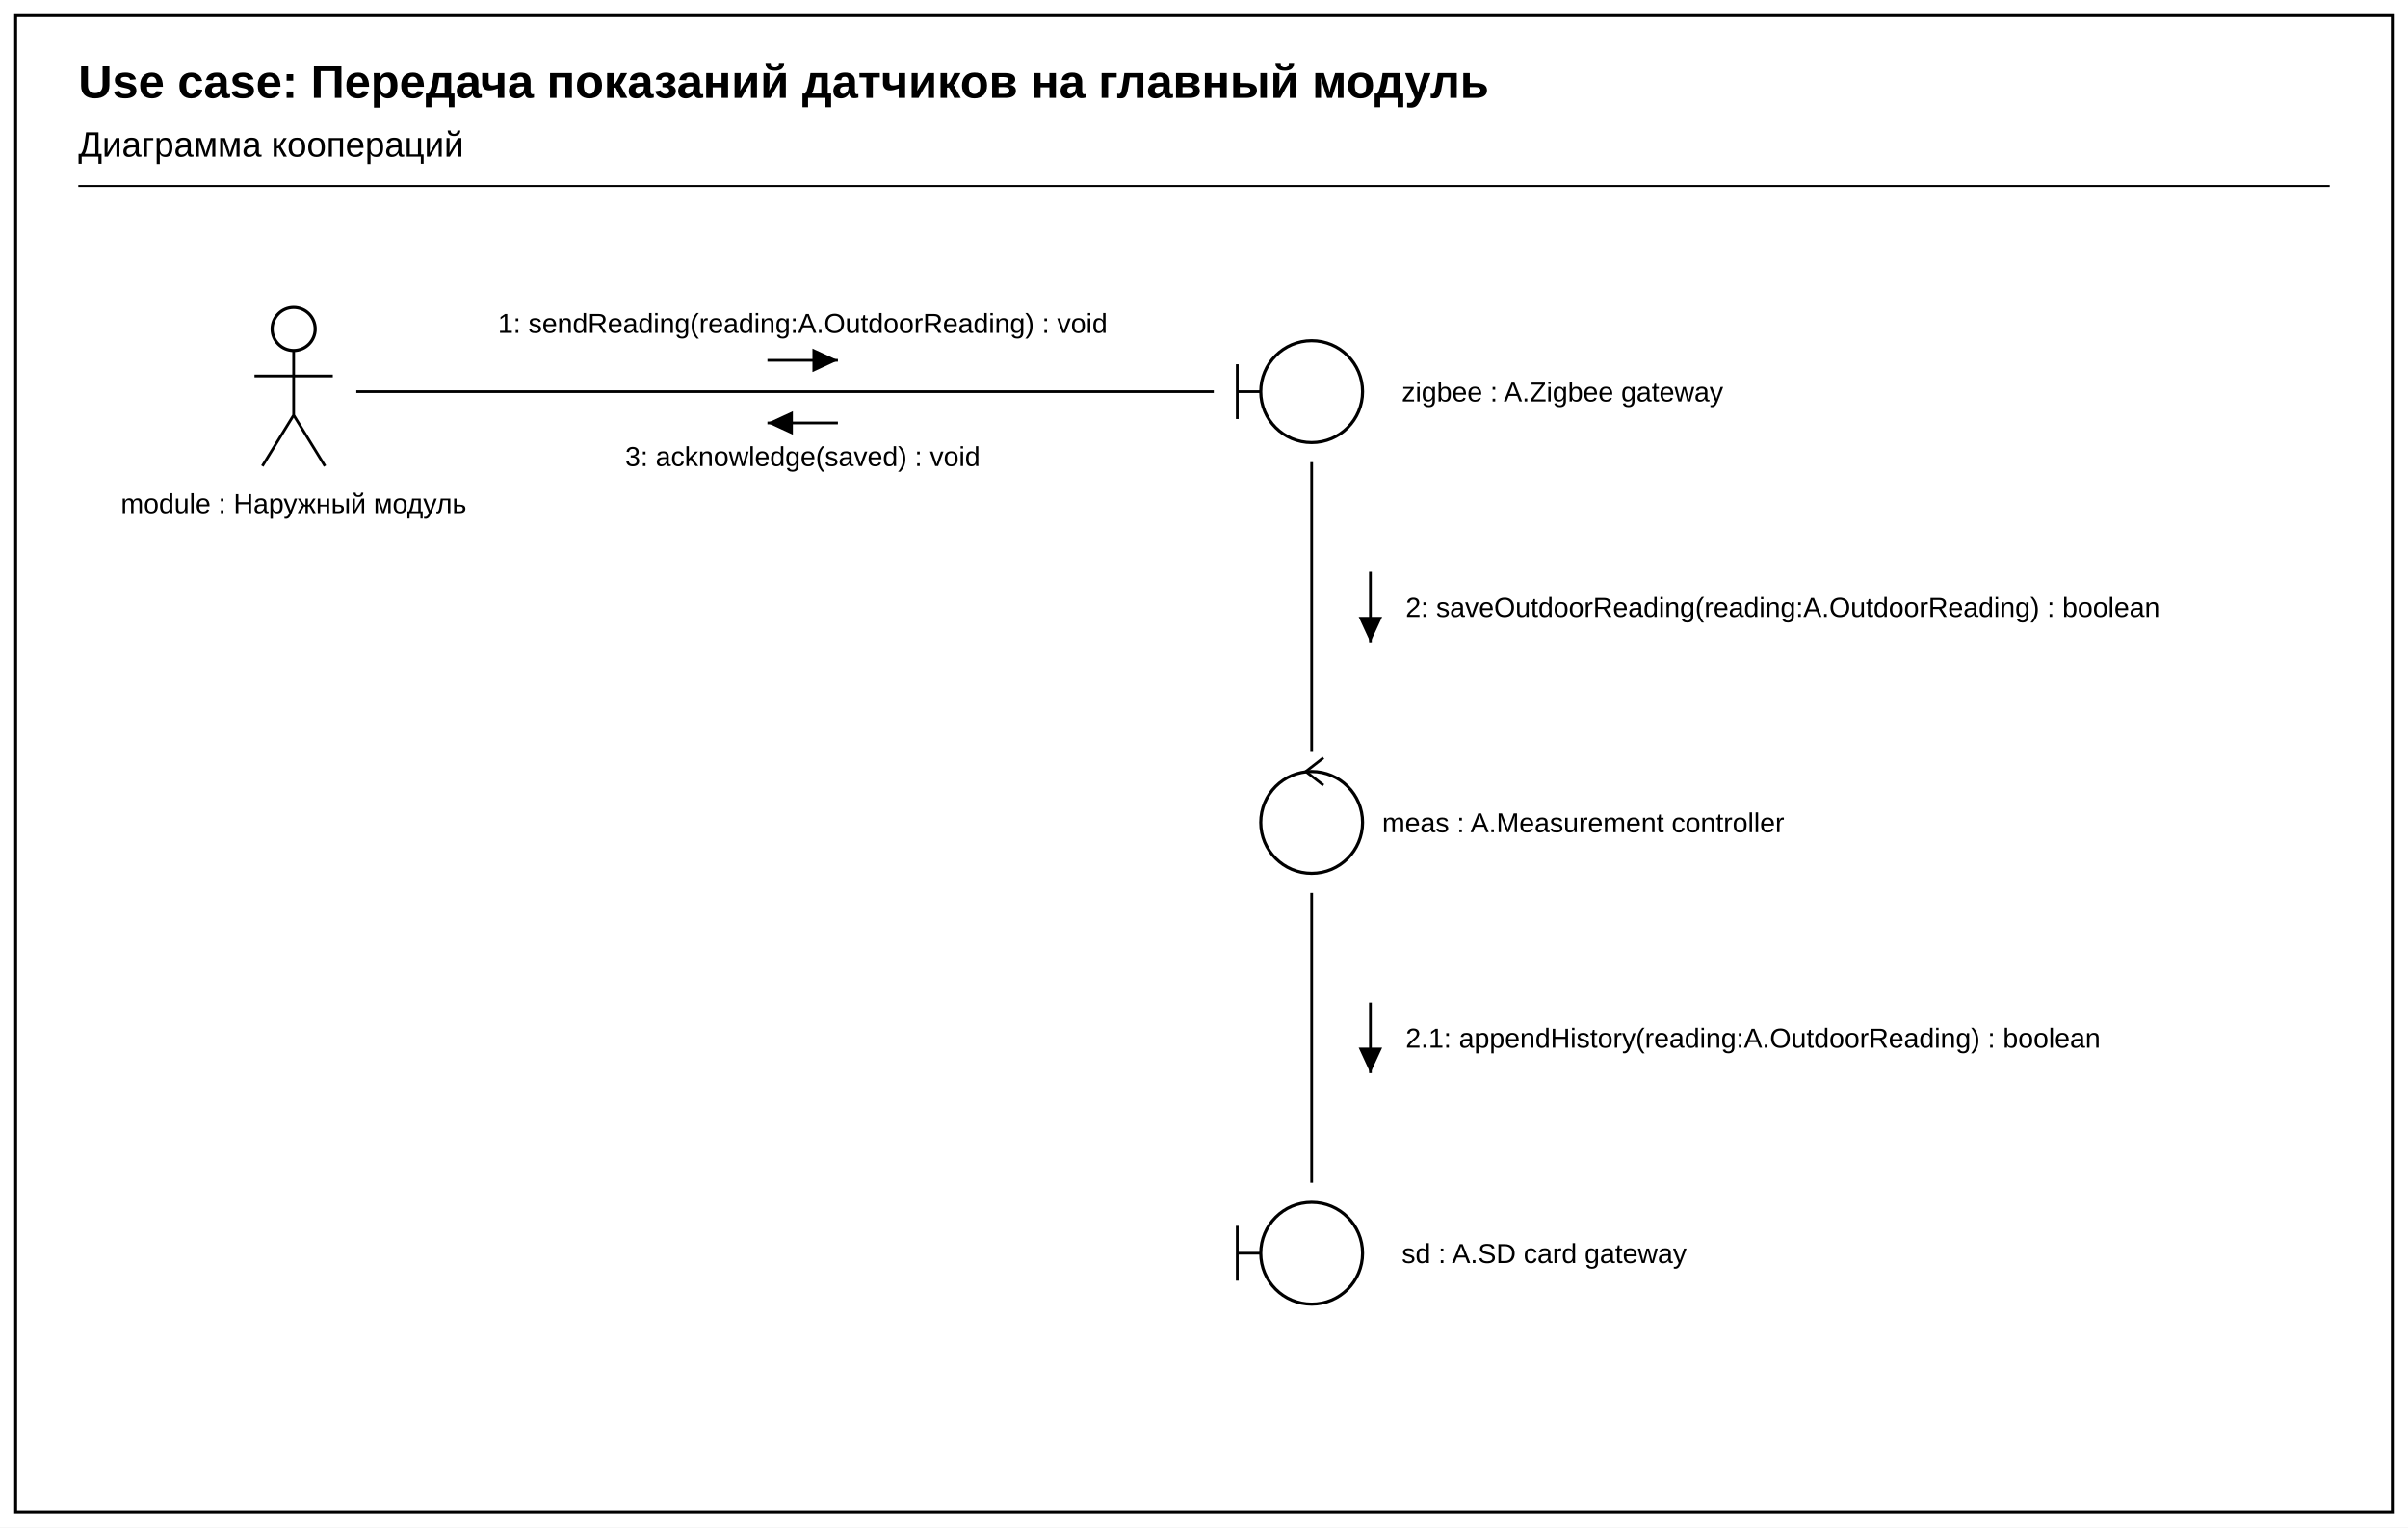
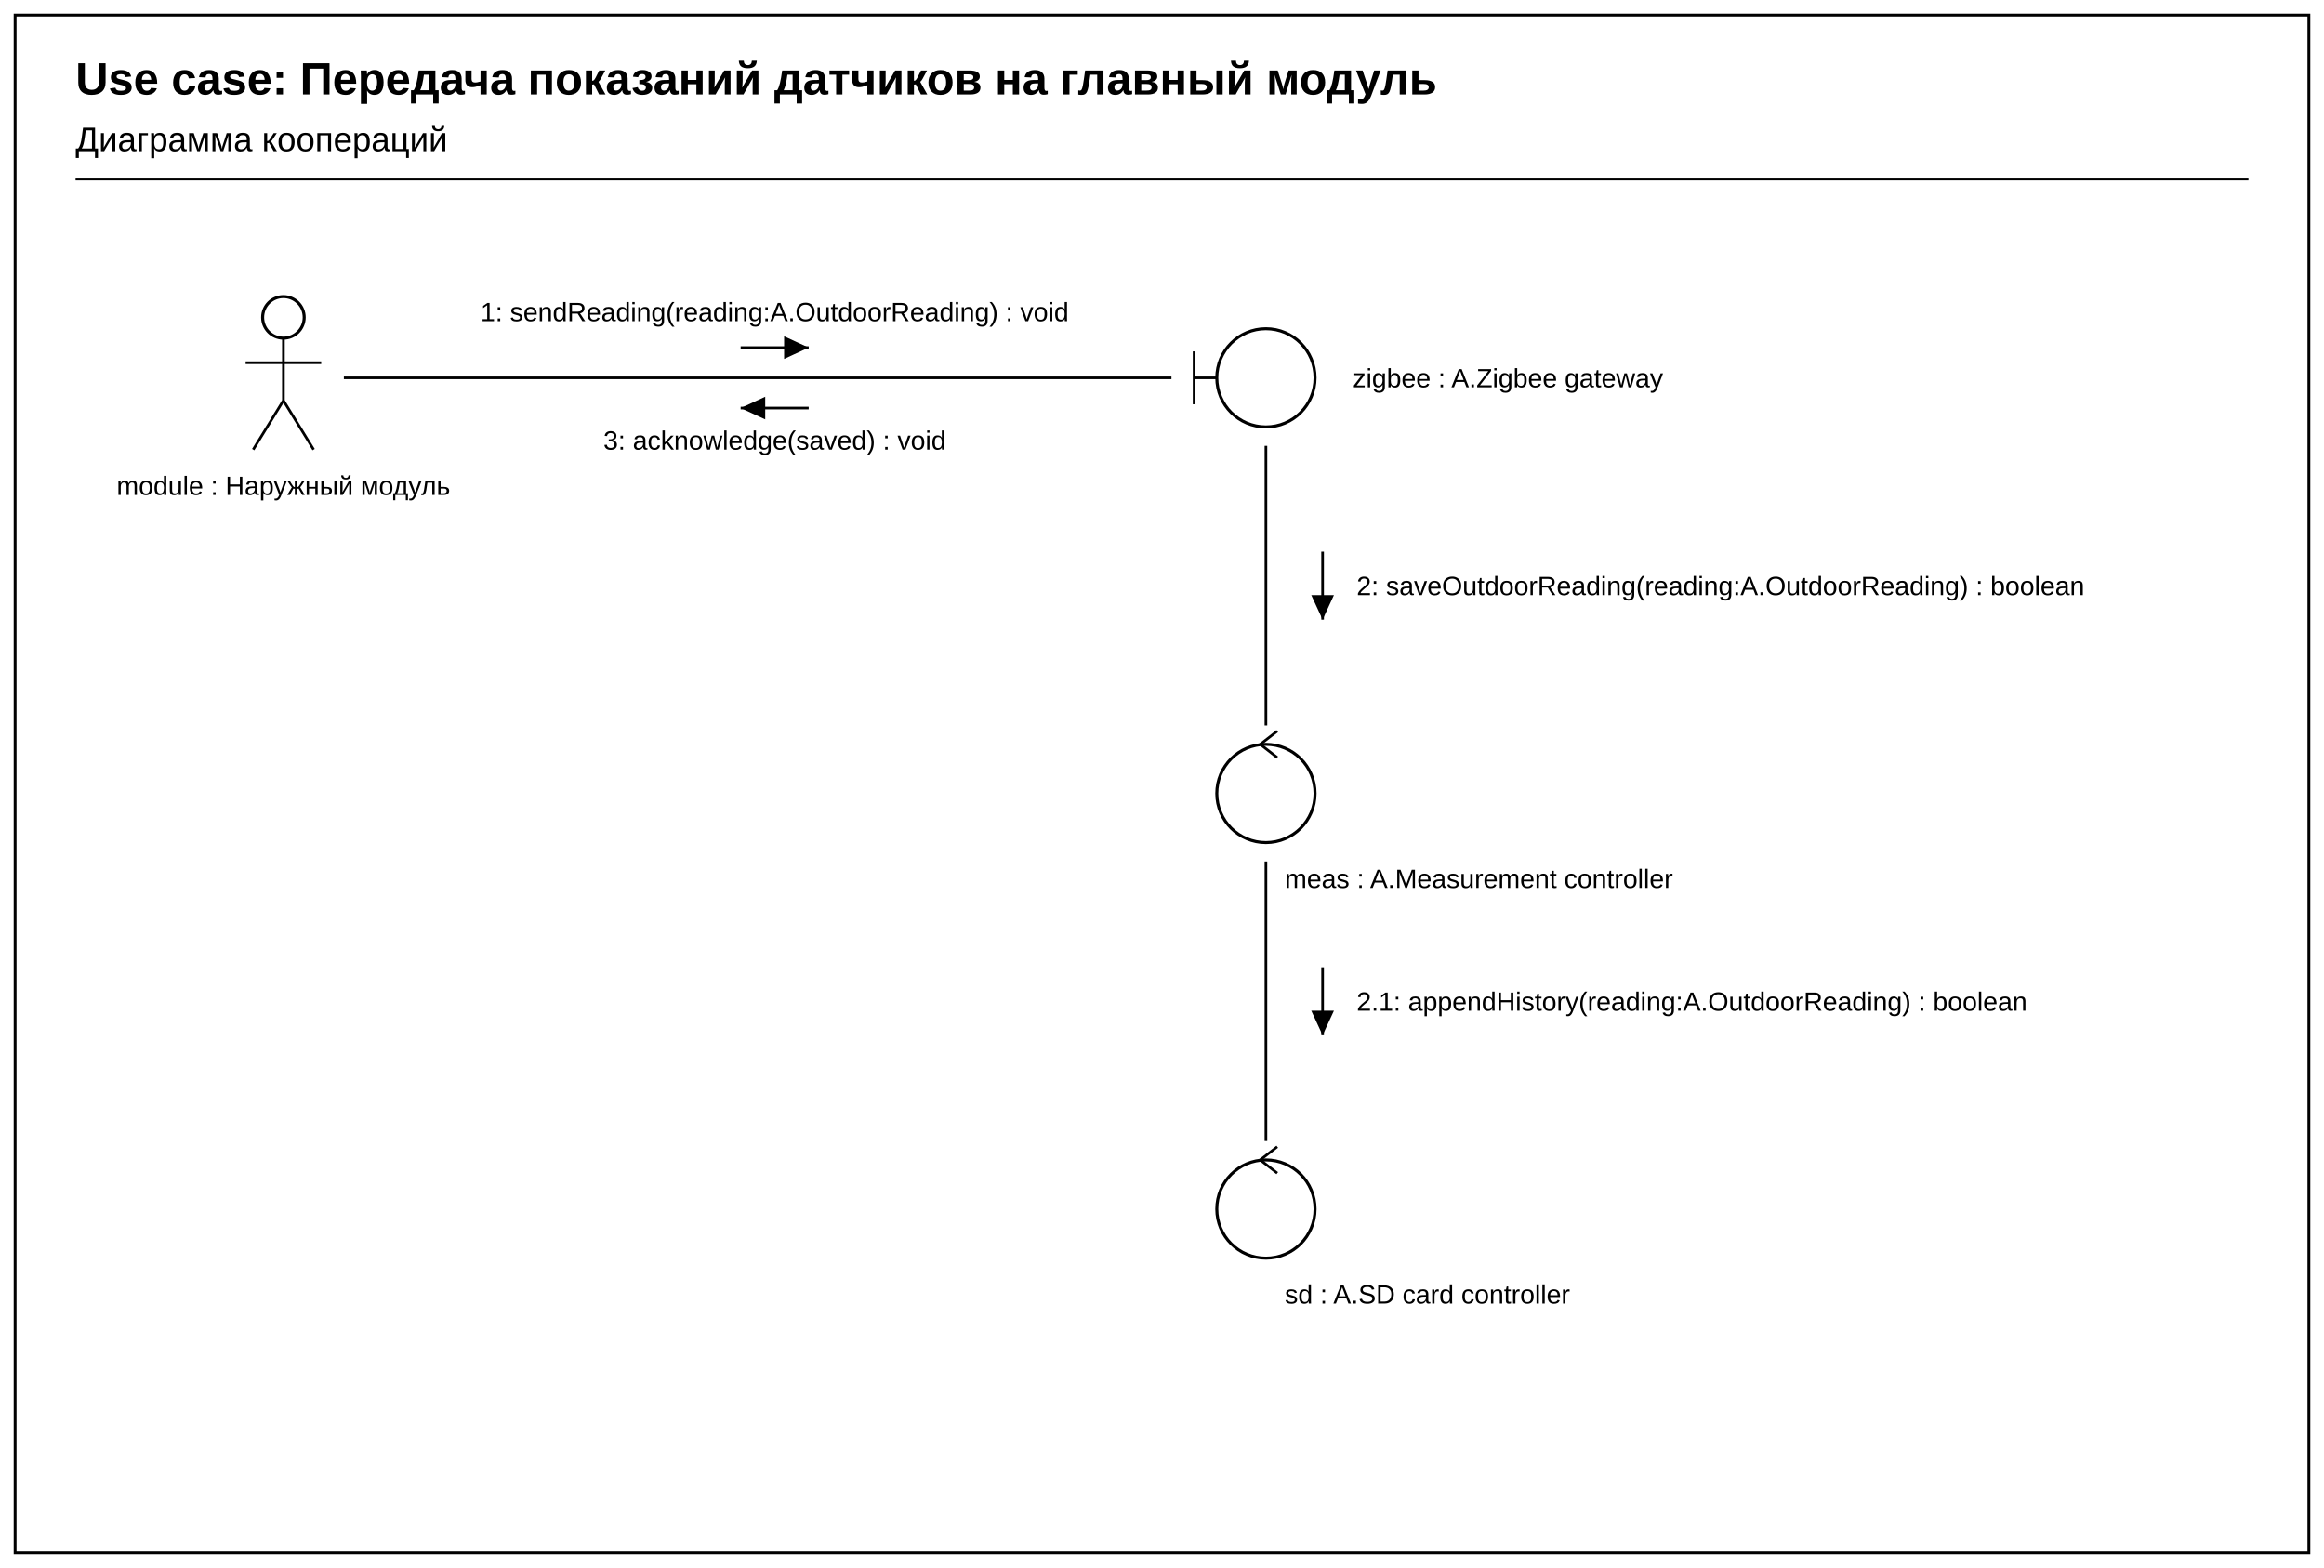
- <svg xmlns="http://www.w3.org/2000/svg" viewBox="0 0 1230 780" width="1230" height="780">
+ <svg xmlns="http://www.w3.org/2000/svg" viewBox="0 0 1230 830" width="1230" height="830">
  <style>.t{font-family:Arial,Helvetica,sans-serif;fill:#000;paint-order:stroke;stroke:#fff;stroke-width:5px;stroke-linejoin:round}.h{font-family:Arial,Helvetica,sans-serif;fill:#000}.s{fill:#fff;stroke:#000;stroke-width:1.6}.l{stroke:#000;stroke-width:1.4;fill:none}.d{stroke:#000;stroke-width:1.4;fill:none;stroke-dasharray:7 5}</style>
  <defs>
    <marker id="o" markerWidth="12" markerHeight="12" refX="11" refY="6" orient="auto" markerUnits="userSpaceOnUse">
      <path d="M1,1 L11,6 L1,11" fill="none" stroke="#000" stroke-width="1.5" />
    </marker>
    <marker id="f" markerWidth="14" markerHeight="12" refX="13" refY="6" orient="auto" markerUnits="userSpaceOnUse">
      <path d="M0,0 L13,6 L0,12 z" fill="#000" />
    </marker>
  </defs>
-   <rect width="1230" height="780" fill="#fff" />
-   <rect x="8" y="8" width="1214" height="764" fill="none" stroke="#000" stroke-width="1.5" />
+   <rect width="1230" height="830" fill="#fff" />
+   <rect x="8" y="8" width="1214" height="814" fill="none" stroke="#000" stroke-width="1.5" />
  <text x="40" y="50" text-anchor="start" font-size="24" font-weight="bold" class="h">Use case: Передача показаний датчиков на главный модуль</text>
  <text x="40" y="80" text-anchor="start" font-size="18" class="h">Диаграмма коопераций</text>
  <line x1="40" y1="95" x2="1190" y2="95" stroke="#000" />
-   <line class="l" x1="620" y1="200" x2="182" y2="200" />
+   <line class="l" x1="182" y1="200" x2="620" y2="200" />
+   <path class="l" d="M392,184H428" marker-end="url(#f)" />
+   <text x="410" y="170" text-anchor="middle" font-size="14" class="t">1: sendReading(reading:A.OutdoorReading) : void</text>
+   <path class="l" d="M428,216H392" marker-end="url(#f)" />
+   <text x="410" y="238" text-anchor="middle" font-size="14" class="t">3: acknowledge(saved) : void</text>
  <line class="l" x1="670" y1="236" x2="670" y2="384" />
-   <line class="l" x1="670" y1="604" x2="670" y2="456" />
+   <path class="l" d="M700,292V328" marker-end="url(#f)" />
+   <text x="718" y="315" text-anchor="start" font-size="14" class="t">2: saveOutdoorReading(reading:A.OutdoorReading) : boolean</text>
+   <line class="l" x1="670" y1="456" x2="670" y2="604" />
+   <path class="l" d="M700,512V548" marker-end="url(#f)" />
+   <text x="718" y="535" text-anchor="start" font-size="14" class="t">2.1: appendHistory(reading:A.OutdoorReading) : boolean</text>
  <circle class="s" cx="150" cy="168" r="11" />
  <path class="l" d="M150,179V212M130,192H170M134,238L150,212L166,238" />
  <text x="150" y="262" text-anchor="middle" font-size="14" class="t">module : Наружный модуль</text>
  <circle class="s" cx="670" cy="200" r="26" />
  <path class="l" d="M644,200H632M632,186V214" />
  <text x="716" y="205" text-anchor="start" font-size="14" class="t">zigbee : A.Zigbee gateway</text>
  <circle class="s" cx="670" cy="420" r="26" />
  <path class="l" d="M676,387L667,394L676,401" />
-   <text x="706" y="425" text-anchor="start" font-size="14" class="t">meas : A.Measurement controller</text>
+   <text x="680" y="470" text-anchor="start" font-size="14" class="t">meas : A.Measurement controller</text>
  <circle class="s" cx="670" cy="640" r="26" />
-   <path class="l" d="M644,640H632M632,626V654" />
-   <text x="716" y="645" text-anchor="start" font-size="14" class="t">sd : A.SD card gateway</text>
-   <path class="l" d="M392,184H428" marker-end="url(#f)" />
-   <text x="410" y="170" text-anchor="middle" font-size="14" class="t">1: sendReading(reading:A.OutdoorReading) : void</text>
-   <path class="l" d="M428,216H392" marker-end="url(#f)" />
-   <text x="410" y="238" text-anchor="middle" font-size="14" class="t">3: acknowledge(saved) : void</text>
-   <path class="l" d="M700,292V328" marker-end="url(#f)" />
-   <text x="718" y="315" text-anchor="start" font-size="14" class="t">2: saveOutdoorReading(reading:A.OutdoorReading) : boolean</text>
-   <path class="l" d="M700,512V548" marker-end="url(#f)" />
-   <text x="718" y="535" text-anchor="start" font-size="14" class="t">2.1: appendHistory(reading:A.OutdoorReading) : boolean</text>
+   <path class="l" d="M676,607L667,614L676,621" />
+   <text x="680" y="690" text-anchor="start" font-size="14" class="t">sd : A.SD card controller</text>
</svg>
